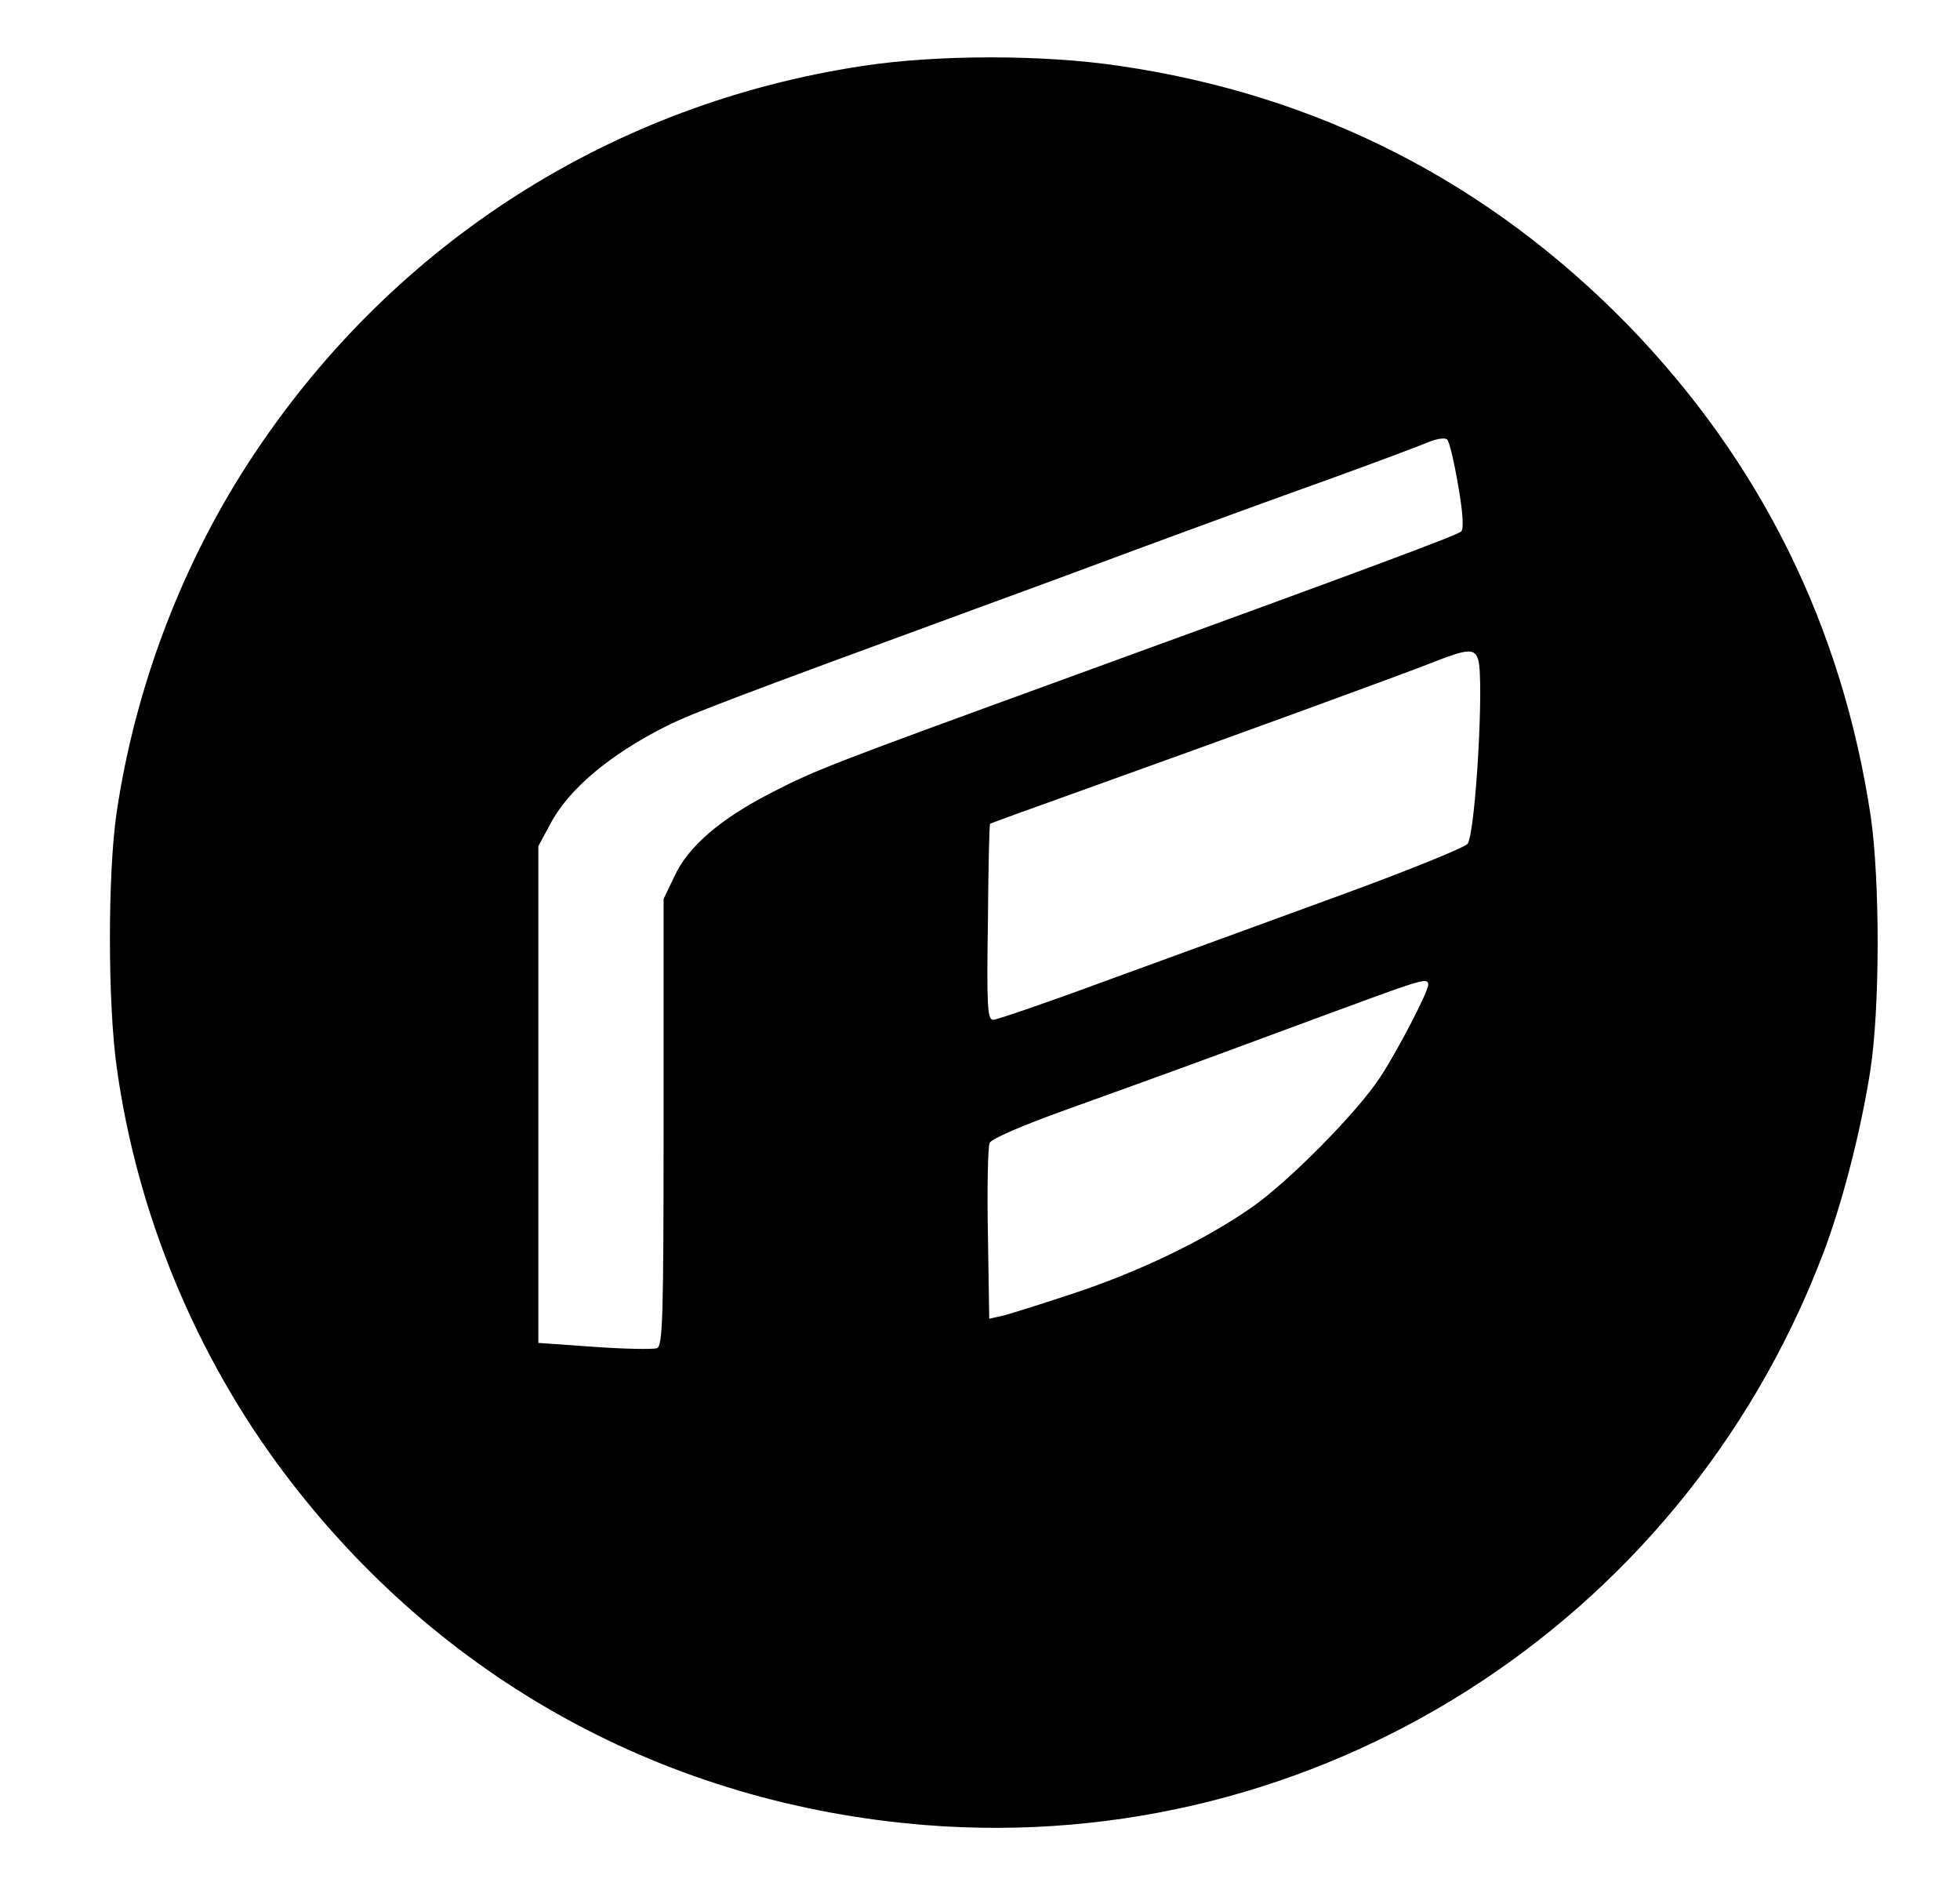
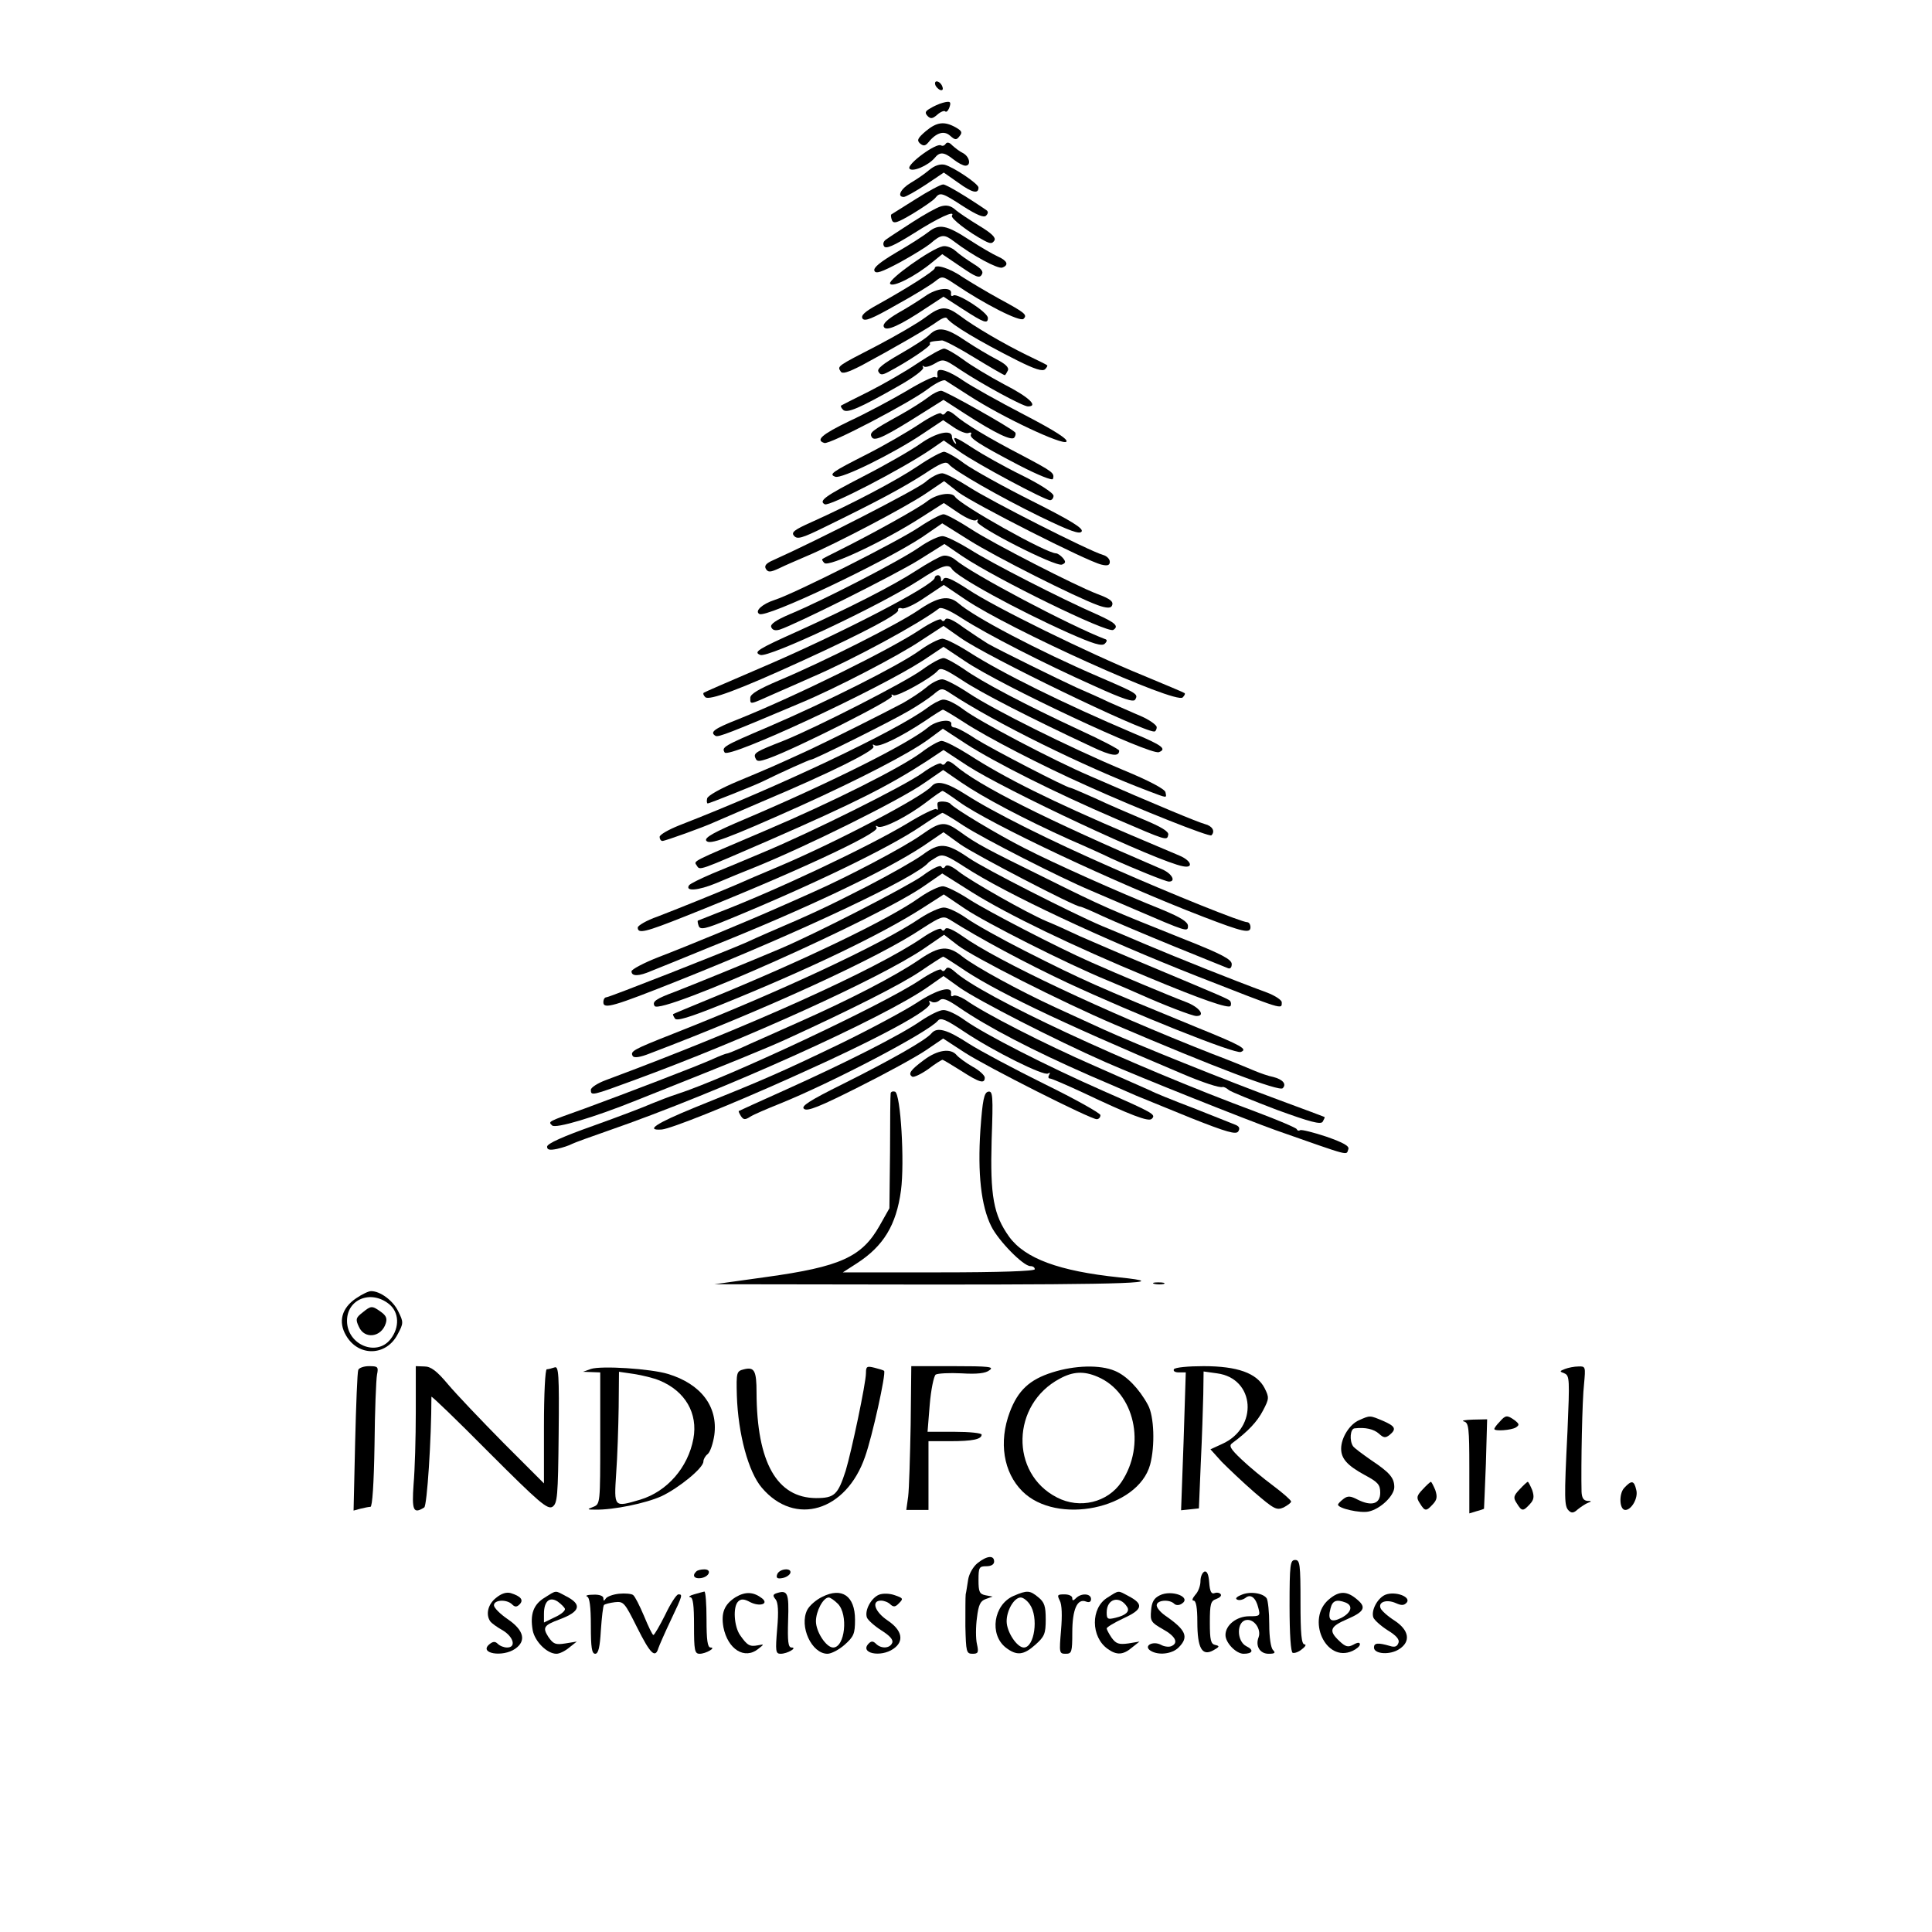
- <svg xmlns="http://www.w3.org/2000/svg" version="1.0" width="446pt" height="429pt" viewBox="0 0 446 429" preserveAspectRatio="xMidYMid meet">
-   <g transform="translate(0,429) scale(0.1,-0.1)" fill="#000000" stroke="none">
-     <path d="M1963 4140 c-568 -86 -1062 -400 -1382 -879 -163 -243 -273 -530 -316 -822 -20 -140 -20 -433 1 -580 46 -329 179 -652 380 -919 355 -472 872 -755 1461 -802 888 -70 1715 454 2038 1291 45 115 89 285 111 426 22 144 22 430 1 577 -65 432 -249 805 -551 1117 -318 326 -706 525 -1158 591 -173 26 -415 26 -585 0z m1355 -954 c11 -62 13 -99 7 -105 -10 -9 -200 -80 -890 -331 -541 -197 -578 -211 -677 -262 -118 -60 -193 -124 -224 -193 l-24 -50 0 -508 c0 -448 -2 -508 -15 -514 -9 -3 -73 -2 -143 3 l-127 9 0 565 0 565 27 50 c41 79 136 159 266 224 56 28 170 71 702 266 85 31 259 95 385 142 127 47 316 116 420 153 105 38 206 76 225 84 19 8 39 11 43 6 5 -4 16 -51 25 -104z m46 -398 c13 -50 -6 -385 -24 -417 -4 -8 -135 -61 -291 -118 -156 -57 -394 -144 -529 -193 -135 -50 -252 -90 -260 -90 -13 0 -15 30 -12 222 1 122 3 222 5 224 1 1 97 36 212 77 318 114 733 265 800 292 77 30 91 30 99 3z m-114 -738 c0 -16 -69 -149 -109 -210 -52 -80 -211 -241 -296 -299 -107 -74 -255 -145 -407 -195 -73 -24 -145 -47 -160 -50 l-27 -6 -3 192 c-2 106 0 200 4 208 3 9 78 41 170 74 89 32 264 95 388 141 124 46 268 99 320 118 105 38 120 42 120 27z" />
+ <svg xmlns="http://www.w3.org/2000/svg" version="1.0" width="618pt" height="618pt" viewBox="0 0 618 618" preserveAspectRatio="xMidYMid meet">
+   <g transform="translate(0,618) scale(0.1,-0.1)" fill="#000000" stroke="none">
+     <path d="M2992 5908 c2 -6 10 -14 16 -16 7 -2 10 2 6 12 -7 18 -28 22 -22 4z" />
+     <path d="M3015 5851 c-11 -3 -29 -11 -40 -18 -16 -9 -17 -14 -8 -24 10 -10 16 -9 31 4 10 9 22 14 25 11 4 -4 9 1 13 10 8 21 4 24 -21 17z" />
+     <path d="M2962 5761 c-27 -23 -30 -30 -19 -40 11 -9 17 -8 27 4 25 31 50 38 69 21 16 -14 20 -15 30 -2 10 12 8 17 -11 28 -37 21 -61 18 -96 -11z" />
+     <path d="M3025 5720 c-4 -6 -10 -8 -15 -5 -15 9 -109 -60 -101 -74 8 -13 60 9 81 34 16 20 30 19 60 -5 14 -11 31 -20 38 -20 19 0 14 28 -7 40 -11 5 -26 17 -35 25 -9 10 -17 11 -21 5z" />
+     <path d="M2972 5636 c-15 -13 -42 -31 -59 -41 -32 -19 -45 -45 -22 -45 6 0 38 18 70 39 l58 39 47 -33 c44 -32 64 -36 64 -15 0 12 -79 65 -108 73 -15 3 -32 -2 -50 -17z" />
+     <path d="M2929 5543 c-41 -26 -76 -48 -78 -49 -2 -2 -1 -10 2 -18 5 -13 17 -9 66 20 33 20 65 42 72 50 16 20 21 19 90 -26 44 -28 66 -37 73 -30 7 7 8 13 1 18 -63 43 -128 82 -138 82 -8 0 -47 -21 -88 -47z" />
+     <path d="M3010 5520 c-14 -4 -55 -27 -92 -51 -37 -24 -74 -48 -82 -54 -10 -6 -13 -15 -8 -23 6 -9 30 1 94 41 80 51 135 76 123 57 -5 -8 53 -53 104 -80 19 -10 25 -10 32 1 5 9 -9 23 -49 47 -31 19 -66 42 -77 52 -14 12 -27 15 -45 10z" />
+     <path d="M2970 5438 c-14 -11 -60 -41 -102 -65 -52 -31 -75 -49 -71 -59 4 -11 22 -5 82 27 42 23 85 50 96 59 37 32 45 32 79 6 58 -44 138 -87 152 -82 22 8 16 22 -13 35 -16 7 -57 31 -91 53 -75 49 -98 53 -132 26z" />
+     <path d="M3015 5392 c-37 -8 -173 -105 -168 -119 6 -15 81 23 135 68 l32 26 59 -40 c48 -33 60 -38 67 -26 7 10 0 19 -26 35 -19 12 -45 30 -57 41 -12 11 -31 18 -42 15z" />
+     <path d="M2990 5322 c0 -8 -90 -65 -182 -116 -42 -23 -55 -35 -49 -45 7 -10 30 -1 107 43 55 30 110 64 124 75 24 19 24 19 65 -8 91 -62 208 -122 219 -111 13 13 6 19 -79 65 -38 21 -90 52 -115 68 -41 29 -90 44 -90 29z" />
+     <path d="M2960 5233 c-19 -13 -58 -38 -87 -54 -34 -20 -50 -35 -46 -44 6 -17 51 3 139 62 l52 34 62 -40 c68 -44 80 -48 80 -28 0 18 -97 80 -110 72 -6 -4 -9 -1 -8 6 5 23 -46 18 -82 -8z" />
+     <path d="M2959 5164 c-24 -18 -93 -58 -154 -90 -128 -66 -127 -65 -116 -82 5 -9 22 -4 67 19 95 51 217 121 243 141 14 10 27 15 30 10 15 -21 102 -73 225 -135 56 -28 81 -36 89 -28 6 6 9 12 6 13 -2 2 -31 16 -64 32 -72 35 -168 91 -213 125 -46 34 -62 33 -113 -5z" />
+     <path d="M2974 5110 c-10 -11 -54 -39 -96 -63 -54 -31 -74 -47 -68 -56 6 -11 12 -11 31 -1 61 32 138 83 134 90 -4 6 1 8 38 11 6 1 54 -24 104 -55 51 -31 94 -56 97 -56 2 0 6 7 10 15 4 10 -8 21 -37 36 -23 12 -67 38 -97 58 -63 43 -89 47 -116 21z" />
+     <path d="M2935 5018 c-38 -26 -108 -66 -155 -90 -47 -23 -87 -44 -89 -45 -3 -2 0 -8 6 -14 12 -12 52 5 175 75 50 28 84 54 81 60 -3 6 -3 8 2 4 4 -4 20 0 35 9 27 16 30 15 82 -20 71 -47 200 -117 216 -117 35 0 3 30 -75 70 -47 25 -107 61 -132 80 -25 18 -52 34 -61 35 -8 0 -46 -21 -85 -47z" />
+     <path d="M2999 4991 c-1 -3 -1 -10 0 -14 1 -5 -3 -6 -8 -3 -4 3 -46 -17 -92 -45 -46 -27 -128 -71 -182 -96 -89 -43 -109 -61 -80 -70 16 -6 275 130 330 172 25 19 51 32 57 28 6 -4 41 -26 78 -50 105 -68 297 -158 309 -146 7 7 -34 34 -136 87 -81 42 -168 91 -193 108 -43 30 -80 43 -83 29z" />
+     <path d="M2970 4910 c-14 -11 -54 -37 -90 -57 -94 -52 -100 -57 -91 -72 9 -14 44 3 167 81 l62 39 68 -44 c99 -64 152 -89 159 -76 4 6 5 13 2 16 -17 17 -224 133 -236 133 -9 0 -27 -9 -41 -20z" />
+     <path d="M2940 4823 c-36 -24 -110 -67 -165 -95 -114 -58 -125 -65 -103 -73 19 -8 187 75 279 137 l66 44 34 -23 c19 -13 40 -21 47 -18 7 3 11 1 8 -4 -7 -11 23 -31 153 -99 62 -32 107 -50 109 -44 6 19 0 23 -98 75 -110 57 -186 103 -216 130 -16 13 -24 15 -29 7 -5 -7 -10 -8 -14 -3 -3 6 -35 -10 -71 -34z" />
+     <path d="M2943 4760 c-28 -20 -110 -67 -182 -104 -122 -63 -143 -78 -123 -89 13 -9 246 112 339 175 l42 29 51 -36 c55 -39 272 -155 289 -155 6 0 11 7 11 14 0 9 -43 37 -102 66 -57 28 -126 67 -155 86 -55 36 -68 41 -57 22 4 -8 3 -10 -2 -5 -5 5 -9 14 -9 20 0 25 -52 13 -102 -23z" />
+     <path d="M2936 4689 c-70 -47 -213 -122 -340 -179 -56 -25 -66 -33 -56 -44 10 -12 25 -8 98 28 172 84 248 125 317 169 54 36 71 43 80 32 17 -21 162 -104 293 -168 95 -46 126 -57 132 -47 6 10 -35 35 -158 97 -92 46 -189 100 -217 120 -27 21 -57 37 -65 38 -8 0 -46 -20 -84 -46z" />
+     <path d="M2960 4638 c-28 -24 -344 -186 -487 -250 -23 -10 -29 -18 -23 -28 7 -11 14 -11 42 2 18 9 58 26 88 39 93 39 319 158 381 200 l59 40 46 -36 c50 -37 410 -220 457 -231 20 -5 27 -2 27 9 0 9 -10 19 -22 22 -45 13 -364 175 -428 217 -36 23 -74 43 -85 44 -11 1 -36 -11 -55 -28z" />
+     <path d="M2965 4576 c-28 -22 -172 -102 -280 -156 -28 -14 -52 -26 -54 -28 -3 -1 0 -7 6 -13 14 -14 195 72 310 146 l72 46 46 -31 c25 -17 50 -28 57 -24 6 4 8 3 4 -4 -8 -14 250 -146 271 -138 12 5 13 9 3 21 -7 8 -17 15 -22 15 -31 0 -307 155 -323 181 -11 17 -60 9 -90 -15z" />
+     <path d="M2939 4493 c-67 -45 -398 -212 -461 -232 -40 -13 -65 -36 -49 -45 22 -14 400 166 521 246 l64 44 86 -54 c84 -53 340 -182 412 -208 25 -9 40 -10 44 -3 8 14 -3 23 -46 39 -71 27 -334 162 -403 207 -40 26 -79 47 -88 48 -8 1 -44 -18 -80 -42z" />
+     <path d="M2940 4429 c-60 -42 -304 -168 -412 -213 -47 -20 -65 -33 -61 -42 4 -10 13 -12 27 -8 50 16 368 175 444 222 l83 52 57 -39 c112 -75 464 -247 483 -236 19 12 7 23 -53 50 -110 48 -339 165 -406 208 -36 22 -74 41 -86 42 -12 1 -46 -15 -76 -36z" />
+     <path d="M3016 4402 c-10 -2 -48 -23 -85 -47 -74 -48 -209 -117 -381 -195 -127 -57 -141 -66 -118 -75 26 -10 379 156 508 239 72 47 94 54 105 36 15 -25 208 -131 374 -205 79 -35 106 -43 115 -34 8 8 8 13 0 15 -110 42 -425 208 -479 254 -11 9 -28 15 -39 12z" />
+     <path d="M2990 4332 c0 -23 -306 -182 -565 -292 -93 -40 -172 -74 -174 -76 -3 -3 0 -9 5 -14 12 -12 109 24 312 117 201 92 307 149 305 161 -2 6 4 9 12 6 8 -3 41 12 74 35 l60 40 68 -46 c141 -96 674 -336 696 -314 6 6 9 12 6 14 -2 2 -62 27 -134 57 -174 71 -474 218 -559 275 -52 34 -72 42 -78 33 -6 -10 -8 -10 -8 0 0 6 -4 12 -10 12 -5 0 -10 -4 -10 -8z" />
+     <path d="M2936 4227 c-65 -44 -300 -163 -443 -223 -66 -28 -93 -44 -93 -56 0 -23 -4 -23 77 13 37 16 91 40 118 52 131 56 344 171 409 221 8 5 35 -7 75 -33 78 -50 259 -143 423 -216 90 -41 124 -52 129 -43 11 18 7 20 -116 73 -193 83 -399 191 -450 236 -31 26 -65 20 -129 -24z" />
+     <path d="M2943 4166 c-94 -63 -396 -212 -580 -286 -79 -31 -94 -42 -74 -54 8 -5 49 11 271 105 111 46 317 153 386 200 l72 47 54 -38 c84 -60 581 -300 620 -300 4 0 8 6 8 14 0 7 -24 24 -52 36 -29 12 -75 33 -103 45 -27 13 -72 33 -100 45 -57 26 -248 120 -285 141 -13 8 -48 31 -77 51 -33 25 -54 34 -59 27 -4 -7 -9 -8 -13 -1 -3 5 -33 -9 -68 -32z" />
+     <path d="M2940 4098 c-67 -48 -296 -163 -480 -242 -148 -63 -152 -66 -142 -83 13 -21 492 202 634 294 l66 44 69 -46 c117 -79 592 -301 620 -291 26 10 11 22 -80 60 -224 95 -424 194 -527 260 -36 23 -74 42 -85 43 -11 0 -45 -17 -75 -39z" />
+     <path d="M2949 4037 c-57 -41 -341 -186 -444 -227 -87 -34 -95 -39 -89 -54 5 -13 11 -13 45 -1 84 30 398 188 392 198 -3 6 -1 7 5 3 11 -6 122 55 142 79 9 11 24 4 78 -31 60 -40 220 -122 415 -213 61 -29 87 -33 87 -12 0 4 -57 34 -127 66 -172 80 -313 154 -370 195 -27 18 -55 34 -64 35 -9 1 -40 -16 -70 -38z" />
+     <path d="M2963 3981 c-18 -15 -52 -37 -75 -50 -70 -37 -228 -116 -298 -149 -115 -53 -134 -61 -230 -101 -55 -23 -96 -46 -98 -55 -2 -9 -1 -16 2 -16 5 0 151 58 175 70 63 31 150 70 155 70 10 0 253 121 311 155 28 16 63 39 79 52 27 23 29 23 55 6 142 -94 430 -236 631 -312 66 -25 62 -25 58 -5 -2 10 -53 37 -133 70 -174 73 -415 193 -495 246 -36 24 -74 44 -85 45 -11 1 -35 -11 -52 -26z" />
+     <path d="M3015 3942 c-11 -2 -33 -14 -50 -27 -100 -74 -473 -251 -792 -375 -35 -14 -63 -30 -63 -37 0 -7 4 -13 9 -13 9 0 134 45 166 60 11 5 83 36 160 69 211 89 356 161 349 173 -4 7 -2 8 4 4 13 -8 84 27 161 78 29 20 55 36 57 36 3 0 33 -18 67 -40 73 -48 249 -139 395 -204 166 -75 391 -164 397 -158 13 13 3 30 -21 36 -22 6 -153 60 -368 154 -119 51 -354 175 -402 211 -29 22 -57 35 -69 33z" />
+     <path d="M2971 3855 c-63 -53 -311 -177 -588 -295 -97 -41 -130 -59 -124 -69 10 -15 64 5 301 111 188 85 349 168 410 213 l46 34 75 -49 c95 -61 289 -158 478 -239 165 -71 164 -71 168 -51 2 10 -22 25 -80 49 -45 19 -115 49 -155 68 -41 18 -75 33 -78 33 -12 0 -251 124 -302 156 -31 21 -62 37 -69 37 -7 0 -11 5 -10 10 4 19 -46 13 -72 -8z" />
+     <path d="M2947 3773 c-66 -49 -285 -159 -497 -249 -246 -105 -231 -97 -221 -113 10 -16 5 -17 231 81 275 120 384 175 507 255 l51 34 76 -50 c120 -78 611 -308 690 -322 35 -7 27 18 -11 34 -21 9 -92 39 -158 67 -251 107 -400 181 -516 256 -38 24 -77 44 -87 44 -9 0 -39 -17 -65 -37z" />
+     <path d="M2950 3707 c-59 -42 -356 -190 -510 -254 -52 -22 -126 -53 -163 -68 -37 -16 -70 -32 -73 -37 -13 -20 29 -17 87 7 35 15 91 38 124 51 168 68 464 215 541 269 l61 42 58 -40 c70 -48 203 -118 345 -182 58 -25 119 -53 135 -61 70 -32 174 -74 184 -74 24 0 9 26 -21 39 -373 160 -590 269 -664 334 -16 13 -24 15 -29 7 -4 -7 -10 -8 -14 -3 -3 5 -31 -8 -61 -30z" />
+     <path d="M2980 3665 c-28 -33 -299 -176 -485 -255 -55 -23 -118 -50 -140 -60 -68 -29 -187 -77 -252 -102 -35 -12 -63 -29 -63 -35 0 -21 24 -15 152 36 340 135 622 266 612 283 -4 7 -3 8 4 4 14 -9 95 32 155 78 26 20 49 36 52 36 3 0 27 -16 53 -35 99 -71 501 -260 782 -368 125 -48 150 -54 150 -33 0 9 -5 16 -10 16 -18 0 -235 87 -430 173 -201 88 -383 179 -470 235 -61 39 -93 47 -110 27z" />
+     <path d="M2999 3611 c-1 -3 0 -10 1 -16 1 -5 -1 -7 -5 -3 -4 3 -46 -17 -93 -46 -127 -76 -423 -216 -612 -288 -30 -12 -56 -22 -58 -23 -1 -1 0 -9 3 -17 5 -13 21 -10 98 22 263 108 511 228 610 295 37 25 69 45 72 45 2 0 33 -18 67 -41 65 -42 310 -167 408 -208 30 -13 91 -39 135 -58 172 -74 175 -75 175 -55 0 13 -22 27 -82 52 -140 56 -348 149 -443 198 -83 42 -223 126 -235 141 -7 8 -40 10 -41 2z" />
+     <path d="M2948 3510 c-56 -40 -239 -136 -348 -184 -36 -16 -87 -39 -115 -51 -90 -40 -288 -122 -377 -156 -49 -19 -88 -40 -88 -46 0 -17 24 -16 63 1 18 7 102 41 187 76 310 124 560 243 682 323 l66 45 54 -39 c47 -33 366 -199 383 -199 4 0 37 -14 73 -31 37 -17 139 -60 227 -96 88 -36 166 -67 173 -70 7 -3 12 2 12 13 0 15 -32 32 -148 78 -243 97 -260 104 -447 197 -191 94 -220 109 -275 149 -48 34 -61 33 -122 -10z" />
+     <path d="M2950 3445 c-25 -18 -106 -64 -180 -102 -123 -63 -174 -87 -310 -145 -25 -11 -59 -26 -76 -34 -64 -28 -435 -174 -444 -174 -6 0 -10 -7 -10 -16 0 -23 31 -14 242 70 384 153 760 330 798 377 3 3 15 11 27 18 19 10 31 5 90 -33 131 -85 438 -229 743 -349 279 -109 270 -107 270 -83 0 7 -21 21 -47 31 -114 42 -286 111 -383 152 -58 25 -123 52 -145 61 -90 38 -374 182 -425 217 -73 50 -95 51 -150 10z" />
+     <path d="M2950 3378 c-48 -34 -337 -183 -455 -233 -87 -37 -283 -117 -335 -137 -62 -23 -75 -32 -66 -46 18 -30 722 284 865 386 l55 38 95 -60 c115 -72 324 -173 566 -273 168 -70 255 -100 261 -91 3 5 2 13 -2 17 -9 7 -18 11 -259 112 -82 34 -181 77 -220 94 -38 18 -87 40 -107 48 -60 25 -240 127 -280 158 -24 19 -39 25 -44 18 -4 -7 -9 -8 -13 -1 -4 6 -29 -6 -61 -30z" />
+     <path d="M2940 3308 c-95 -68 -369 -200 -670 -323 -63 -26 -116 -48 -117 -49 -1 -1 1 -7 6 -14 5 -9 45 3 147 44 275 111 512 224 646 310 l67 43 68 -46 c67 -45 324 -175 453 -228 36 -15 83 -35 105 -45 78 -35 169 -70 182 -70 31 0 9 29 -34 45 -48 18 -220 90 -303 127 -109 48 -330 163 -388 200 -35 23 -73 42 -85 43 -12 1 -47 -16 -77 -37z" />
+     <path d="M2945 3244 c-123 -84 -454 -238 -800 -374 -119 -47 -130 -53 -121 -68 4 -7 24 -4 54 8 366 139 732 306 872 400 59 38 67 41 87 29 98 -62 244 -140 378 -203 213 -99 535 -228 554 -221 23 9 4 20 -139 78 -327 134 -363 150 -549 244 -79 40 -165 88 -191 107 -26 18 -57 33 -71 33 -13 0 -46 -15 -74 -33z" />
+     <path d="M2950 3180 c-151 -103 -558 -286 -1012 -455 -27 -10 -48 -24 -48 -31 0 -20 3 -19 139 31 357 131 782 324 924 419 l67 46 44 -34 c52 -39 332 -181 501 -253 320 -137 527 -215 538 -204 13 13 1 28 -30 36 -16 3 -41 12 -58 19 -16 7 -79 33 -140 56 -341 134 -687 297 -797 376 -30 21 -50 29 -54 23 -4 -7 -9 -8 -13 -1 -3 5 -29 -6 -61 -28z" />
+     <path d="M2940 3110 c-76 -52 -225 -129 -388 -201 -75 -34 -156 -69 -179 -80 -23 -10 -44 -19 -48 -19 -3 0 -24 -8 -48 -19 -54 -24 -271 -107 -407 -157 -120 -43 -117 -41 -104 -54 11 -11 135 26 269 80 307 122 420 168 485 198 205 94 362 173 424 215 38 26 71 47 73 47 2 0 25 -15 51 -32 106 -74 314 -174 712 -342 65 -28 123 -47 131 -43 3 1 12 -3 20 -10 8 -6 77 -34 153 -63 107 -39 141 -48 147 -38 4 7 7 13 6 15 -2 1 -66 25 -142 53 -171 63 -464 181 -565 227 -41 19 -111 51 -155 71 -115 53 -254 129 -295 161 -47 38 -74 36 -140 -9z" />
+     <path d="M2941 3044 c-115 -77 -617 -313 -776 -364 -22 -7 -58 -21 -80 -30 -22 -10 -106 -42 -187 -71 -96 -34 -148 -57 -148 -67 0 -10 8 -12 32 -7 18 4 39 11 48 16 8 4 60 23 115 42 355 123 886 362 1026 462 l47 33 53 -38 c59 -41 305 -167 464 -237 116 -51 450 -184 545 -218 248 -87 225 -81 233 -61 4 10 -16 21 -70 40 -42 14 -79 23 -84 21 -4 -3 -9 -2 -11 3 -1 4 -60 29 -129 55 -410 152 -882 372 -965 449 -16 14 -24 16 -29 8 -5 -8 -10 -8 -14 -2 -3 5 -34 -10 -70 -34z" />
+     <path d="M2932 2972 c-37 -24 -148 -84 -247 -132 -187 -90 -242 -114 -461 -202 -125 -51 -162 -75 -107 -71 30 3 209 74 420 169 273 122 449 217 437 236 -4 7 -2 8 5 4 6 -4 18 -3 26 4 10 9 24 4 62 -22 93 -64 238 -139 418 -218 66 -28 134 -58 150 -65 17 -7 95 -39 174 -71 116 -46 145 -54 152 -43 6 10 3 16 -9 21 -9 4 -71 28 -136 54 -66 25 -127 50 -135 55 -9 4 -90 40 -181 80 -156 68 -352 168 -412 211 -16 10 -33 16 -38 13 -6 -4 -9 -1 -8 6 6 28 -45 14 -110 -29z" />
+     <path d="M2945 2914 c-65 -45 -241 -134 -430 -219 -82 -37 -151 -68 -152 -69 -1 -1 2 -8 7 -16 8 -12 13 -13 30 -2 11 7 53 25 93 41 169 68 476 229 507 266 9 11 26 4 84 -35 96 -64 254 -142 268 -134 7 4 8 3 4 -4 -4 -7 -3 -12 3 -12 5 0 51 -20 103 -44 156 -74 212 -95 222 -85 15 14 5 19 -154 89 -182 80 -381 182 -443 226 -26 19 -57 34 -70 33 -12 0 -44 -16 -72 -35z" />
+     <path d="M2979 2874 c-18 -21 -122 -81 -282 -161 -109 -54 -136 -72 -125 -80 10 -9 50 7 173 69 88 44 185 97 216 118 l56 38 69 -45 c71 -46 402 -213 422 -213 7 0 12 6 12 13 0 6 -80 51 -178 99 -97 48 -206 106 -242 129 -72 47 -103 55 -121 33z" />
+     <path d="M2955 2789 c-43 -32 -51 -44 -37 -53 5 -3 28 8 51 24 22 17 43 30 46 30 2 0 29 -16 59 -35 59 -38 76 -43 76 -22 0 7 -17 23 -39 35 -21 12 -44 29 -51 37 -19 23 -61 17 -105 -16z" />
+     <path d="M2849 2683 c-1 -4 -2 -89 -2 -188 l-2 -180 -31 -55 c-57 -101 -125 -132 -364 -165 l-165 -23 695 -1 c636 0 777 5 600 23 -192 20 -301 60 -352 130 -50 70 -61 130 -56 309 5 142 4 158 -11 155 -13 -3 -18 -25 -25 -123 -9 -138 2 -242 35 -308 23 -46 102 -127 125 -127 8 0 14 -4 14 -10 0 -6 -109 -10 -307 -10 l-307 0 45 29 c85 55 126 122 141 233 12 91 -1 309 -19 316 -7 2 -13 0 -14 -5z" />
+     <path d="M3693 2073 c9 -2 23 -2 30 0 6 3 -1 5 -18 5 -16 0 -22 -2 -12 -5z" />
+     <path d="M1139 2027 c-46 -31 -58 -75 -32 -119 40 -69 129 -66 165 4 19 35 19 39 2 73 -16 34 -57 65 -87 65 -8 0 -29 -10 -48 -23z m105 -18 c33 -26 35 -75 5 -113 -45 -57 -139 -17 -139 59 0 69 76 100 134 54z" />
+     <path d="M1159 1981 c-21 -16 -22 -22 -11 -45 18 -41 72 -34 86 11 5 16 1 25 -16 37 -28 20 -31 20 -59 -3z" />
+     <path d="M1146 1798 c-3 -7 -7 -111 -10 -232 l-5 -218 22 6 c12 3 27 6 32 6 6 0 11 74 13 198 1 108 5 209 8 225 5 25 3 27 -26 27 -17 0 -32 -6 -34 -12z" />
+     <path d="M1330 1663 c0 -82 -3 -185 -7 -230 -6 -85 -1 -97 34 -75 9 6 23 218 23 354 0 4 83 -76 184 -178 161 -161 187 -183 203 -174 16 11 18 32 20 232 2 193 0 219 -13 214 -9 -3 -20 -6 -25 -6 -5 0 -9 -78 -9 -182 l0 -183 -130 130 c-71 72 -151 156 -177 187 -36 43 -55 57 -75 57 l-28 1 0 -147z" />
+     <path d="M1890 1801 l-25 -9 28 -1 27 -1 0 -210 c0 -209 0 -211 -22 -220 -21 -8 -21 -9 7 -9 57 -1 160 20 211 43 55 26 134 90 134 111 0 7 6 18 14 24 8 7 17 34 21 61 12 91 -43 163 -148 195 -56 17 -214 27 -247 16z m220 -37 c82 -34 123 -105 108 -186 -17 -92 -84 -169 -170 -195 -85 -25 -84 -26 -77 84 4 54 7 149 8 212 l1 113 48 -7 c26 -4 63 -13 82 -21z" />
+     <path d="M2380 1800 c-24 -6 -25 -9 -23 -84 4 -123 37 -245 80 -295 106 -125 270 -75 330 99 23 64 68 268 61 275 -2 2 -15 6 -31 10 -24 6 -27 4 -27 -17 0 -32 -46 -250 -65 -313 -25 -77 -36 -87 -95 -87 -125 1 -189 114 -190 337 0 71 -7 83 -40 75z" />
+     <path d="M2913 1622 c-2 -103 -5 -206 -8 -229 l-6 -43 35 0 36 0 0 110 0 110 69 0 c72 0 101 6 101 21 0 5 -39 9 -86 9 l-87 0 7 87 c4 48 13 91 19 96 7 4 44 6 83 4 49 -3 77 0 89 10 16 11 -1 13 -116 13 l-134 0 -2 -188z" />
+     <path d="M3366 1790 c-73 -23 -110 -58 -136 -127 -36 -96 -20 -193 40 -253 110 -110 370 -57 409 85 16 60 13 155 -7 191 -28 52 -69 94 -106 109 -47 20 -128 18 -200 -5z m145 -14 c118 -50 156 -218 76 -337 -44 -65 -133 -87 -206 -49 -151 77 -146 298 9 380 42 23 77 25 121 6z" />
+     <path d="M3755 1800 c-3 -6 4 -10 16 -10 l22 0 -7 -221 -8 -220 29 3 28 3 6 145 c4 80 7 178 8 219 l1 74 43 -6 c122 -16 133 -174 16 -226 l-37 -17 36 -40 c21 -21 68 -66 105 -98 62 -53 70 -58 93 -48 13 7 24 15 24 19 -1 5 -26 27 -58 51 -31 23 -77 61 -101 84 -36 34 -41 44 -29 52 50 37 80 69 98 104 20 38 20 42 5 72 -25 48 -87 70 -195 70 -49 0 -92 -4 -95 -10z" />
+     <path d="M5006 1801 c-18 -7 -18 -8 -2 -14 17 -7 17 -20 10 -185 -11 -220 -10 -240 4 -254 9 -9 16 -8 29 4 10 8 25 18 33 21 12 4 11 6 -2 6 -13 1 -18 10 -19 29 -2 83 2 295 8 345 5 55 5 57 -18 56 -13 0 -33 -4 -43 -8z" />
+     <path d="M4347 1637 c-30 -13 -57 -56 -57 -91 0 -32 20 -54 75 -84 43 -23 50 -31 50 -57 0 -36 -28 -44 -72 -22 -23 12 -32 13 -46 2 -9 -7 -17 -15 -17 -18 0 -12 71 -28 98 -22 38 8 82 51 82 78 0 30 -15 47 -75 87 -27 19 -53 38 -57 44 -12 18 -9 56 5 57 34 4 61 -2 78 -17 15 -14 21 -14 34 -4 23 19 18 28 -21 45 -43 18 -41 18 -77 2z" />
+     <path d="M4797 1632 c-10 -10 -17 -20 -17 -23 0 -8 55 -4 69 5 12 8 11 11 -4 23 -24 17 -29 17 -48 -5z" />
+     <path d="M4683 1633 c15 -4 17 -20 17 -149 l0 -145 23 7 c12 3 23 7 24 8 0 0 3 65 6 144 l4 142 -46 -1 c-25 -1 -38 -3 -28 -6z" />
+     <path d="M4551 1416 c-20 -21 -21 -27 -9 -45 16 -26 20 -26 42 -2 13 14 14 24 7 45 -6 14 -12 26 -14 26 -2 0 -14 -11 -26 -24z" />
+     <path d="M4861 1416 c-20 -21 -21 -27 -9 -45 16 -26 20 -26 42 -2 13 14 14 24 7 45 -6 14 -12 26 -14 26 -2 0 -14 -11 -26 -24z" />
+     <path d="M5195 1420 c-17 -19 -15 -70 4 -70 20 0 42 39 35 64 -7 31 -15 32 -39 6z" />
+     <path d="M3127 1180 c-14 -11 -27 -34 -30 -52 -3 -18 -6 -40 -8 -48 -1 -8 -1 -54 -1 -102 2 -82 3 -88 23 -88 18 0 20 4 14 31 -4 17 -4 55 0 84 5 42 11 54 28 60 l22 8 -22 4 c-20 4 -23 11 -23 49 0 40 2 44 25 44 16 0 25 6 25 15 0 21 -23 19 -53 -5z" />
+     <path d="M4125 1043 c0 -92 4 -148 10 -150 6 -2 20 3 30 12 11 8 14 15 8 15 -10 0 -13 34 -13 135 0 122 -2 135 -17 135 -16 0 -18 -14 -18 -147z" />
+     <path d="M2227 1153 c-14 -13 -6 -24 15 -21 27 4 36 28 11 28 -11 0 -23 -3 -26 -7z" />
+     <path d="M2486 1144 c-4 -11 0 -15 16 -12 12 2 23 9 26 16 6 18 -35 15 -42 -4z" />
+     <path d="M3853 1153 c-7 -3 -13 -16 -13 -31 0 -14 -7 -34 -17 -44 -9 -11 -11 -18 -5 -18 8 0 12 -23 12 -68 0 -84 15 -111 51 -91 20 11 21 14 7 17 -15 3 -18 15 -18 72 0 60 3 69 20 75 11 4 18 10 15 15 -3 5 -12 7 -20 4 -10 -4 -15 5 -17 34 -2 26 -7 37 -15 35z" />
+     <path d="M1587 1069 c-26 -20 -34 -53 -19 -75 4 -6 22 -19 40 -29 35 -21 44 -55 14 -55 -10 0 -23 5 -30 12 -8 8 -15 8 -27 -2 -34 -29 43 -42 83 -14 36 25 28 59 -23 94 -25 17 -45 37 -45 45 0 18 41 20 58 3 9 -9 15 -9 24 0 14 14 4 26 -28 36 -14 4 -30 -1 -47 -15z" />
+     <path d="M1743 1070 c-37 -22 -48 -54 -39 -105 7 -36 46 -75 76 -75 10 0 28 9 41 20 l24 19 -37 -6 c-31 -5 -38 -2 -54 21 -19 30 -15 37 36 56 67 25 73 48 19 75 -34 18 -28 19 -66 -5z m64 -36 c2 -6 -12 -18 -32 -27 l-35 -17 0 28 c0 40 18 56 44 39 11 -8 21 -18 23 -23z" />
+     <path d="M1980 1082 c-19 -2 -38 -9 -42 -15 -6 -9 -8 -9 -8 1 0 7 -13 12 -32 11 -18 0 -27 -3 -20 -6 8 -3 12 -32 12 -94 0 -69 3 -89 14 -89 10 0 15 21 18 75 3 42 7 78 10 81 3 3 19 7 35 9 28 3 31 -1 71 -81 42 -84 58 -100 68 -66 3 9 21 50 40 90 38 80 38 82 24 82 -6 0 -25 -29 -42 -65 -18 -36 -35 -65 -38 -65 -3 0 -16 27 -30 61 -14 33 -29 63 -35 67 -5 4 -26 6 -45 4z" />
+     <path d="M2220 1080 c-14 -4 -19 -8 -12 -9 9 -1 12 -26 12 -91 0 -79 2 -90 18 -90 20 0 54 20 35 20 -10 0 -13 25 -13 90 0 50 -3 90 -7 89 -5 -1 -19 -5 -33 -9z" />
+     <path d="M2353 1071 c-36 -23 -47 -50 -39 -96 14 -71 68 -105 112 -69 19 15 19 15 -2 11 -26 -5 -34 0 -57 33 -19 28 -23 90 -6 107 9 9 19 9 39 -2 30 -15 60 -6 38 12 -27 21 -53 23 -85 4z" />
+     <path d="M2482 1083 c-10 -4 -10 -8 -1 -19 8 -10 10 -39 5 -94 -6 -72 -5 -80 11 -80 22 0 55 20 35 20 -11 0 -13 20 -11 87 3 88 -1 99 -39 86z" />
+     <path d="M2630 1072 c-19 -9 -41 -28 -48 -42 -26 -52 14 -140 65 -140 12 0 37 13 55 29 29 26 33 35 33 80 0 76 -42 105 -105 73z m50 -22 c34 -34 23 -140 -15 -140 -22 0 -55 50 -55 84 0 32 23 76 41 76 5 0 18 -9 29 -20z" />
+     <path d="M2812 1079 c-25 -10 -47 -50 -39 -73 3 -8 24 -27 46 -41 27 -17 39 -30 35 -40 -7 -18 -35 -20 -52 -3 -9 9 -15 9 -23 1 -31 -31 38 -46 79 -17 35 24 28 59 -18 90 -42 28 -54 64 -22 64 10 0 23 -5 30 -12 10 -9 16 -9 28 4 14 14 13 16 -13 25 -16 6 -38 7 -51 2z" />
+     <path d="M3242 1075 c-64 -28 -78 -123 -25 -165 35 -27 57 -25 95 9 29 26 33 35 33 81 0 42 -4 55 -24 71 -27 22 -35 23 -79 4z m52 -27 c29 -41 15 -138 -19 -138 -22 0 -55 50 -55 84 0 35 24 76 45 76 8 0 21 -10 29 -22z" />
+     <path d="M3543 1070 c-55 -33 -54 -127 1 -165 28 -20 49 -19 77 5 l24 19 -36 -6 c-30 -4 -39 -1 -53 18 -9 13 -16 27 -16 30 0 4 25 19 55 33 61 28 64 45 14 71 -34 18 -28 19 -66 -5z m63 -31 c8 -14 -5 -26 -38 -34 -25 -6 -28 -4 -28 17 0 45 42 56 66 17z" />
+     <path d="M3710 1077 c-19 -9 -26 -22 -28 -49 -3 -33 0 -38 37 -59 42 -23 52 -45 27 -55 -8 -3 -23 -1 -33 5 -26 13 -56 -4 -33 -19 25 -16 69 -11 90 10 34 34 24 56 -44 103 -14 10 -26 24 -26 32 0 17 41 20 56 5 5 -5 15 -6 24 0 33 21 -32 46 -70 27z" />
+     <path d="M3970 1078 c-15 -6 -20 -12 -12 -15 7 -3 18 0 25 5 17 15 34 2 42 -31 7 -26 5 -27 -29 -27 -40 0 -76 -28 -76 -60 0 -25 34 -60 58 -60 29 0 34 12 9 24 -32 16 -32 80 0 84 25 4 48 -30 39 -55 -11 -28 4 -53 32 -53 20 0 23 3 14 12 -7 7 -12 41 -12 82 0 39 -4 76 -8 83 -11 17 -54 24 -82 11z" />
+     <path d="M4251 1064 c-74 -62 -11 -204 75 -165 13 6 24 15 24 21 0 7 -7 7 -21 -1 -17 -9 -25 -7 -45 12 -35 33 -30 46 26 70 53 23 61 37 33 61 -34 30 -59 30 -92 2z m53 -10 c25 -10 19 -32 -13 -49 -34 -17 -45 -8 -35 30 6 25 19 30 48 19z" />
+     <path d="M4432 1079 c-25 -10 -47 -50 -39 -73 3 -8 24 -27 46 -41 28 -17 39 -30 34 -41 -4 -11 -12 -14 -27 -9 -38 11 -51 10 -51 -5 0 -21 51 -25 81 -5 37 24 32 60 -15 91 -22 14 -42 32 -45 40 -8 20 20 29 49 16 18 -8 26 -8 35 2 14 18 -36 37 -68 25z" />
+     <path d="M3390 1060 c7 -13 8 -48 4 -95 -6 -72 -6 -75 15 -75 19 0 21 5 21 68 0 74 16 110 44 99 10 -4 16 -1 16 8 0 18 -31 20 -48 3 -9 -9 -12 -9 -12 0 0 7 -11 12 -25 12 -23 0 -24 -2 -15 -20z" />
  </g>
</svg>
